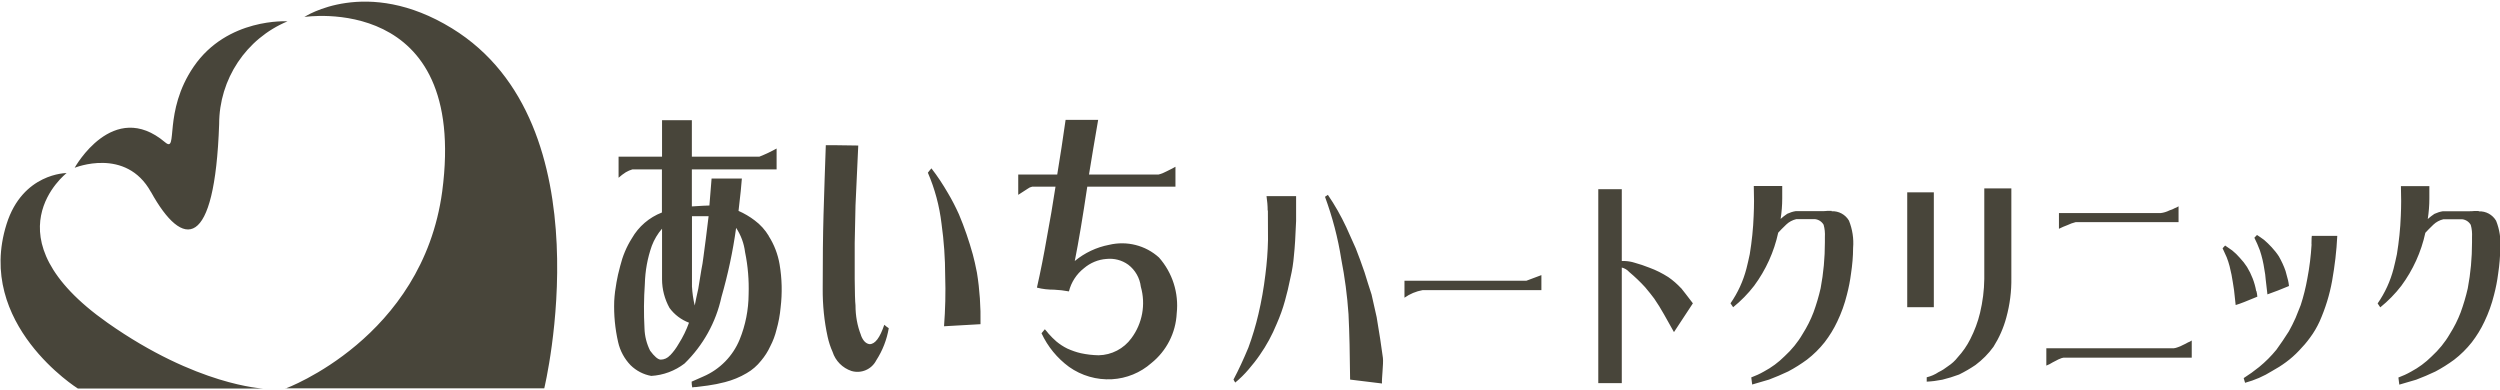
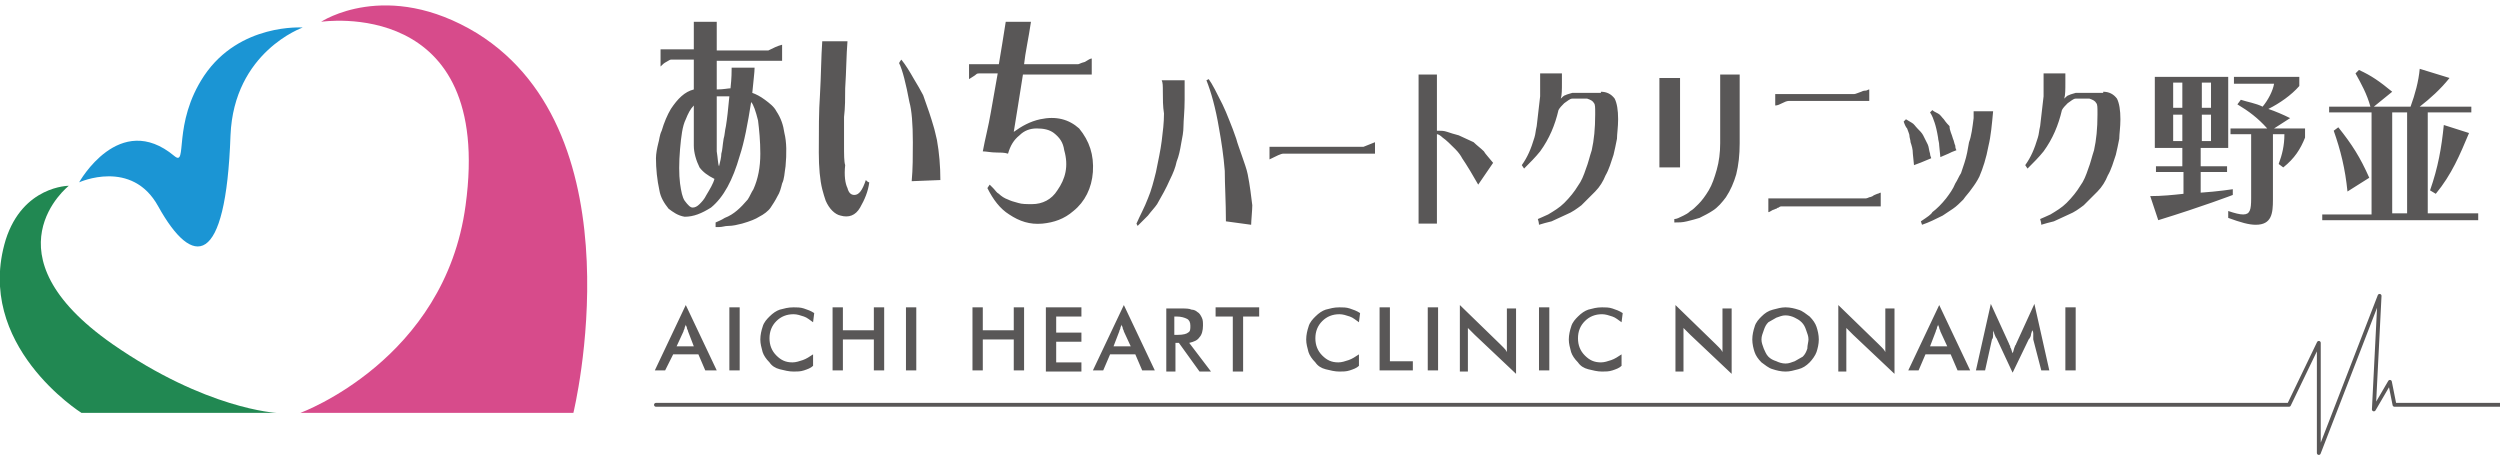
- <svg xmlns="http://www.w3.org/2000/svg" viewBox="0 0 218 34">
-   <path d="M67.03 20.58c.48.75.8 1.59.95 2.47.21 1.24.24 2.51.09 3.76-.06.66-.18 1.31-.36 1.94-.12.5-.3.98-.54 1.44-.21.46-.48.88-.8 1.26-.35.44-.77.81-1.26 1.09-.59.35-1.23.61-1.89.78-.49.13-1 .23-1.5.3-.34.05-.68.09-1.02.13-.07 0-.18 0-.34.03-.03-.17-.05-.33-.05-.5.26-.12.6-.27 1.02-.45a5.97 5.97 0 003.17-3.23c.51-1.25.77-2.59.78-3.93.04-1.24-.06-2.47-.31-3.68a4.91 4.91 0 00-.78-2.12c-.28 2.04-.71 4.05-1.28 6.03-.48 2.21-1.6 4.22-3.22 5.8a5.29 5.29 0 01-2.9 1.08c-.68-.12-1.31-.45-1.8-.93-.54-.56-.92-1.26-1.09-2.02a13.9 13.9 0 01-.34-3.58c.03-.55.1-1.1.2-1.64.07-.4.17-.87.32-1.41.21-.86.55-1.68 1.02-2.42a5.156 5.156 0 012.62-2.25v-3.76h-2.57c-.2.06-.4.14-.58.25-.22.14-.43.3-.63.48v-1.84h3.79v-3.18h2.6v3.18h5.89c.51-.2 1.02-.44 1.5-.71v1.82h-7.39V18c.79-.05 1.31-.08 1.53-.08.09-1.11.15-1.89.19-2.35h2.64c-.03.5-.13 1.45-.29 2.82.5.22.98.5 1.41.83.5.37.91.83 1.23 1.36m-8.61 10.41c.29-.3.54-.64.75-1.01.37-.58.67-1.2.9-1.84-.68-.26-1.27-.7-1.7-1.29-.42-.76-.65-1.62-.65-2.5v-4.41a5 5 0 00-.89 1.49c-.38 1.07-.58 2.19-.61 3.33-.09 1.29-.1 2.59-.03 3.88.02.68.19 1.34.49 1.94.37.5.68.77.92.78.31 0 .61-.14.82-.38m2.93-8.73c.11-.81.26-1.94.43-3.4h-1.45v6.13c.03.56.11 1.12.24 1.66.1-.5.2-.99.31-1.46.07-.4.16-.96.27-1.66.07-.3.13-.72.2-1.26m13.72 6.99c.18.47.43.72.75.76.48 0 .9-.56 1.28-1.69.12.11.25.21.39.3-.17 1-.54 1.95-1.09 2.8a1.84 1.84 0 01-2.16.93c-.78-.26-1.4-.88-1.65-1.67-.19-.42-.33-.86-.43-1.31-.3-1.37-.44-2.78-.43-4.19 0-2.55.02-4.69.07-6.41.07-2.24.13-4.27.2-6.11.35 0 1.29 0 2.83.03-.07 1.56-.15 3.3-.24 5.22-.02 1.08-.05 2.17-.07 3.28v3.15c.01 1.18.03 1.94.07 2.29 0 .89.15 1.77.48 2.6m10.41-.96l-3.17.18c.11-1.46.15-2.93.1-4.39 0-1.53-.11-3.05-.32-4.56-.18-1.53-.58-3.03-1.19-4.44.1-.13.2-.26.31-.38.53.68 1 1.4 1.43 2.14.36.6.68 1.23.97 1.87.48 1.14.88 2.31 1.21 3.5.12.44.24.97.36 1.59.24 1.48.34 2.99.31 4.49m15.56-5.82a6.32 6.32 0 011.55 4.87c-.08 1.7-.89 3.28-2.21 4.34-.95.84-2.17 1.34-3.44 1.41a5.91 5.91 0 01-3.74-1.08 7.604 7.604 0 01-2.4-2.93l.29-.35c.14.15.24.28.32.38.21.24.44.47.68.68.3.25.62.46.97.63.38.17.77.31 1.17.4.51.11 1.03.17 1.55.18a3.62 3.62 0 002.86-1.49 5.15 5.15 0 00.82-4.49c-.09-.76-.49-1.46-1.1-1.92-.55-.4-1.23-.57-1.9-.5-.72.05-1.41.34-1.96.81a3.71 3.71 0 00-1.31 2.02c-.43-.08-.86-.13-1.29-.15-.51 0-1.01-.05-1.5-.18.32-1.41.61-2.88.87-4.39.27-1.43.52-2.9.75-4.41H90a.93.93 0 00-.39.18c-.17.1-.44.28-.82.53v-1.77h3.4c.26-1.56.5-3.15.73-4.77h2.84c-.32 1.83-.58 3.42-.8 4.77h6.06c.25-.06.49-.16.71-.28.41-.2.66-.33.77-.4v1.74h-7.69c-.39 2.62-.75 4.78-1.09 6.48.86-.71 1.89-1.2 2.99-1.41 1.55-.37 3.18.04 4.36 1.11m9.47-4.11c0-.42-.04-.84-.1-1.25h2.58v2.17c-.05 1.3-.11 2.3-.19 3.02-.05.64-.15 1.28-.3 1.91-.15.75-.31 1.42-.48 2.02-.19.7-.44 1.38-.73 2.04-.39.95-.88 1.86-1.47 2.7-.3.44-.63.85-.98 1.26-.35.41-.74.8-1.16 1.14l-.15-.26c.45-.85.88-1.78 1.3-2.79.35-.95.64-1.92.87-2.9.27-1.14.47-2.29.61-3.45.13-1.01.21-2.02.23-3.03 0-.93 0-1.79-.01-2.57m9.49 9.33c.22 1.29.4 2.46.54 3.52.06.5-.12 1.86-.08 2.23l-2.78-.34c-.02-2.2-.06-4.1-.14-5.71-.11-1.6-.32-3.2-.63-4.78-.29-1.86-.77-3.68-1.42-5.45l.25-.17c.61.89 1.14 1.83 1.6 2.81.23.5.51 1.12.83 1.85.26.65.51 1.35.77 2.1.17.57.38 1.22.61 1.93.15.64.3 1.3.45 2m2.41-3.2h10.64l1.31-.49v1.31h-10.36c-.57.1-1.11.33-1.58.66v-1.48zm24.13.64c.19.24.54.68 1.03 1.33l-1.65 2.51-.87-1.55c-.26-.47-.55-.93-.85-1.37-.18-.25-.45-.58-.79-.99-.43-.47-.9-.92-1.39-1.33-.17-.19-.4-.33-.65-.39v10.08h-2.05V16.5h2.05v6.26h.25c.29.01.59.06.87.15.43.12.86.26 1.28.43.58.21 1.13.49 1.65.82.41.28.78.61 1.12.97m13.13-6.71c.62-.03 1.2.29 1.51.82.3.75.43 1.57.36 2.38 0 .75-.07 1.49-.18 2.23-.08.63-.2 1.24-.36 1.85-.2.81-.48 1.59-.84 2.34-.3.64-.67 1.24-1.1 1.8a8.86 8.86 0 01-1.54 1.52c-.52.38-1.07.73-1.64 1.03-.55.26-1.11.5-1.67.71-.49.15-.98.29-1.47.43 0-.06-.03-.27-.08-.62.38-.14.75-.31 1.1-.51.66-.35 1.27-.8 1.8-1.33.62-.57 1.16-1.22 1.58-1.95.38-.6.7-1.23.95-1.89.25-.69.46-1.39.62-2.1.25-1.32.37-2.65.37-3.99v-.47c.02-.36-.01-.72-.11-1.07a.99.99 0 00-.74-.49h-1.65c-.33.08-.63.24-.87.47-.31.3-.55.54-.7.71-.36 1.67-1.08 3.25-2.1 4.63-.53.69-1.15 1.32-1.83 1.87l-.23-.34c.64-.92 1.11-1.95 1.39-3.03.09-.36.19-.78.29-1.26.18-1.11.3-2.23.34-3.35.04-.86.04-1.72.01-2.59h2.48v1.09c0 .6-.05 1.19-.14 1.78.18-.16.37-.31.58-.45.24-.11.49-.19.74-.23h2.33c.12 0 .25 0 .4-.02h.4zm6.59-1.65h2.32v10.02h-2.32V16.77zm6.72-.34h2.36v7.79c.02 1.17-.13 2.34-.44 3.47-.24.9-.62 1.76-1.12 2.55-.44.61-.97 1.14-1.57 1.59-.46.31-.94.59-1.43.83-.48.18-.97.33-1.46.45-.45.09-.91.15-1.36.17v-.38c.37-.09.72-.24 1.03-.45.3-.14.57-.32.83-.52.32-.21.61-.47.84-.77.44-.48.81-1.01 1.1-1.59.37-.73.66-1.49.85-2.29.23-.97.36-1.96.37-2.96v-7.88zm5.41 13.94h11.11c.12-.01.24-.05.35-.09.15-.05.3-.11.44-.19.17-.08.32-.15.45-.23.12-.04.23-.1.33-.17v1.5h-11.19c-.1.01-.2.05-.29.09-.11.04-.22.09-.32.15-.11.05-.22.11-.33.17-.17.11-.36.21-.55.28v-1.52zm11.53-11H181c-.25.06-.49.15-.72.26-.25.09-.5.2-.74.32v-1.37h8.87c.26-.03.52-.11.76-.23.29-.11.44-.17.45-.19.12-.04.24-.1.35-.17v1.36zm6.79 6.01c.04.16.07.32.08.49-.88.37-1.51.62-1.89.73l-.14-1.29c-.07-.47-.14-.92-.22-1.35-.05-.21-.1-.46-.17-.75-.07-.26-.15-.52-.25-.77-.08-.19-.2-.45-.36-.79l.22-.24c.19.13.4.27.62.43.24.19.46.41.66.64.24.25.45.52.63.8.39.64.67 1.36.8 2.1m4.82-4.08c0-.49.02-.73.03-.73h2.22c-.06 1.31-.22 2.62-.45 3.92-.22 1.22-.59 2.41-1.09 3.54-.23.5-.51.98-.84 1.42-.29.4-.61.77-.95 1.12-.35.37-.73.71-1.14 1.01-.39.29-.79.54-1.21.77-.73.46-1.52.8-2.36 1.03l-.12-.41c.47-.3.92-.62 1.35-.97.55-.45 1.05-.95 1.5-1.5.38-.52.74-1.06 1.09-1.61.2-.36.4-.75.59-1.18.16-.4.31-.77.44-1.1.25-.76.44-1.54.58-2.32.19-.98.31-1.98.37-2.98m-2.27 2.32c.07.23.14.5.22.82.03.13.06.29.08.49-.38.15-.7.28-.96.39l-.92.34-.15-1.29c-.02-.3-.06-.6-.12-.9a9.42 9.42 0 00-.39-1.65c-.14-.38-.3-.74-.48-1.1l.23-.24c.19.12.4.27.62.43.23.2.45.41.66.64.23.25.45.52.63.8.23.41.43.83.58 1.27m16.85-5.2c.62-.03 1.2.29 1.51.82.3.75.43 1.57.36 2.38 0 .75-.07 1.49-.18 2.23-.08.63-.2 1.24-.36 1.85-.2.81-.48 1.59-.84 2.34-.3.64-.67 1.24-1.1 1.8a8.86 8.86 0 01-1.54 1.52c-.52.38-1.07.73-1.64 1.03-.55.26-1.11.5-1.67.71-.49.15-.98.29-1.47.43 0-.06-.03-.27-.08-.62.38-.14.75-.31 1.1-.51.66-.35 1.27-.8 1.8-1.33.62-.57 1.16-1.22 1.58-1.95.38-.6.7-1.23.95-1.89.25-.69.46-1.39.62-2.1.25-1.32.37-2.65.37-3.99v-.47c.02-.36-.01-.72-.11-1.07a.99.99 0 00-.74-.49h-1.65c-.33.08-.63.24-.87.47-.31.3-.55.54-.7.71-.36 1.67-1.08 3.25-2.1 4.63-.53.69-1.15 1.32-1.83 1.87l-.23-.34c.64-.92 1.11-1.95 1.39-3.03.09-.36.19-.78.29-1.26.18-1.11.3-2.23.34-3.35.04-.86.04-1.72.01-2.59h2.48v1.09c0 .6-.05 1.19-.14 1.78.18-.16.37-.31.58-.45.24-.11.49-.19.74-.23h2.33c.12 0 .25 0 .4-.02h.39zm-202.99-1.7c2.81 5.08 5.57 5.08 5.95-5.91 0-3.92 2.35-7.45 5.96-8.96 0 0-5.24-.34-8.18 3.95-2.7 3.95-1.32 7.58-2.49 6.6-4.54-3.84-7.89 2.22-7.89 2.22s4.47-1.83 6.65 2.11m9.79 17.14s-5.77-.24-13.57-5.73c-10.71-7.53-3.57-13.06-3.57-13.06s-3.84-.01-5.24 4.46c-2.74 8.72 6.22 14.33 6.22 14.33m18.11 0S36.83 29.5 38.56 16.7C40.86-.74 26.54 1.48 26.54 1.48s5.41-3.59 12.87.99c13.62 8.36 8.05 31.39 8.05 31.39h-22.6z" fill="#48453a" />
+ <svg xmlns="http://www.w3.org/2000/svg" viewBox="0 0 218 40">
+   <path d="M61.5 32.3l-.6-1.4h-2.2l-.7 1.4h-.9l2.7-5.7 2.7 5.7h-1zM59 30.2h1.5l-.5-1.3c0-.1-.1-.2-.1-.3 0-.1-.1-.2-.1-.3 0 .1-.1.2-.1.3 0 .1-.1.2-.1.3l-.6 1.3zm4.6 2.1v-5.5h.9v5.5h-.9zm7.3-4.2c-.3-.2-.5-.4-.8-.5-.3-.1-.6-.2-.9-.2-.6 0-1.1.2-1.5.6-.4.4-.6.9-.6 1.5s.2 1.1.6 1.5c.4.4.8.6 1.4.6.3 0 .6-.1.9-.2.3-.1.6-.3.9-.5v1c-.2.2-.5.3-.8.4-.3.1-.6.1-.9.1-.4 0-.8-.1-1.2-.2-.4-.1-.7-.3-.9-.6-.3-.3-.5-.6-.6-.9-.1-.4-.2-.7-.2-1.1 0-.4.1-.8.2-1.1.1-.4.4-.7.6-.9.3-.3.6-.5.9-.6.4-.1.7-.2 1.2-.2.3 0 .6 0 .9.1.3.1.6.2.9.4l-.1.8zm1.7 4.2v-5.5h.9v2h2.7v-2h.9v5.5h-.9v-2.7h-2.7v2.7h-.9zm6.4 0v-5.5h.9v5.5H79zm5.8 0v-5.5h.9v2h2.7v-2h.9v5.5h-.9v-2.7h-2.7v2.7h-.9zm6.4 0v-5.5h3.1v.8h-2.2V29h2.2v.8h-2.2v1.8h2.2v.8h-3.1zm8.4 0l-.6-1.4h-2.2l-.6 1.4h-.9l2.7-5.7 2.7 5.7h-1.1zm-2.5-2.1h1.5l-.6-1.3c0-.1-.1-.2-.1-.3 0-.1-.1-.2-.1-.3 0 .1-.1.2-.1.3 0 .1-.1.2-.1.3l-.5 1.3zm5.4-.3v2.5h-.8v-5.5h1.3c.4 0 .7 0 .9.1.2 0 .4.1.5.2.2.1.3.3.4.5.1.2.1.4.1.7 0 .4-.1.8-.3 1-.2.3-.5.4-.9.5l1.9 2.5h-1l-1.8-2.5h-.3zm0-.7h.2c.5 0 .8-.1.9-.2.2-.1.2-.3.2-.6s-.1-.5-.3-.6c-.2-.1-.5-.2-.9-.2h-.2v1.6zm5.9-1.6v4.8h-.9v-4.8H106v-.8h3.8v.8h-1.4zm10.1.5c-.3-.2-.5-.4-.8-.5-.3-.1-.6-.2-.9-.2-.6 0-1.1.2-1.5.6-.4.4-.6.9-.6 1.5s.2 1.1.6 1.5c.4.4.8.6 1.4.6.3 0 .6-.1.9-.2.3-.1.6-.3.9-.5v1c-.2.2-.5.3-.8.4-.3.1-.6.1-.9.1-.4 0-.8-.1-1.2-.2-.4-.1-.7-.3-.9-.6-.3-.3-.5-.6-.6-.9-.1-.4-.2-.7-.2-1.1 0-.4.1-.8.2-1.1.1-.4.4-.7.6-.9.3-.3.6-.5.9-.6.4-.1.7-.2 1.2-.2.3 0 .6 0 .9.1.3.1.6.2.9.4l-.1.8zm1.8 4.2v-5.5h.9v4.7h2v.8h-2.9zm4.2 0v-5.5h.9v5.5h-.9zm2.8 0v-5.7l3.5 3.4.3.3c.1.1.2.2.3.4v-3.8h.8v5.7l-3.6-3.4-.3-.3-.3-.3v3.8h-.7zm6.9 0v-5.5h.9v5.5h-.9zm7.2-4.2c-.3-.2-.5-.4-.8-.5-.3-.1-.6-.2-.9-.2-.6 0-1.1.2-1.5.6-.4.4-.6.9-.6 1.5s.2 1.1.6 1.5c.4.4.8.6 1.4.6.3 0 .6-.1.9-.2.3-.1.6-.3.9-.5v1c-.2.2-.5.3-.8.4-.3.1-.6.1-.9.1-.4 0-.8-.1-1.2-.2-.4-.1-.7-.3-.9-.6-.3-.3-.5-.6-.6-.9-.1-.4-.2-.7-.2-1.1 0-.4.1-.8.2-1.1.1-.4.4-.7.6-.9.3-.3.6-.5.9-.6.4-.1.7-.2 1.2-.2.3 0 .6 0 .9.1.3.1.6.2.9.4l-.1.8zm4.7 4.2v-5.7l3.5 3.4.3.3c.1.1.2.2.3.4v-3.8h.8v5.7l-3.6-3.4-.3-.3-.3-.3v3.8h-.7zm12.5-2.7c0 .4-.1.8-.2 1.1-.1.3-.4.7-.6.9-.3.3-.6.5-1 .6-.4.1-.7.2-1.1.2-.4 0-.8-.1-1.1-.2-.4-.1-.7-.4-1-.6-.3-.3-.5-.6-.6-.9-.1-.3-.2-.7-.2-1.1 0-.4.1-.8.2-1.1.1-.4.4-.7.6-.9.3-.3.6-.5 1-.6.4-.1.7-.2 1.1-.2.4 0 .8.1 1.1.2.4.1.7.4 1 .6.3.3.5.6.6.9.1.3.2.7.2 1.1zm-.9 0c0-.3-.1-.5-.2-.8-.1-.3-.2-.5-.4-.7-.2-.2-.4-.3-.6-.4-.2-.1-.5-.2-.8-.2-.3 0-.5.1-.8.2-.2.1-.5.3-.7.4-.2.2-.3.4-.4.7-.1.3-.2.5-.2.8 0 .3.1.5.2.8.1.2.2.5.4.7.2.2.4.3.7.4.2.1.5.2.8.2.3 0 .5-.1.8-.2.2-.1.5-.3.7-.4.2-.2.3-.4.4-.7 0-.3.1-.6.1-.8zm2.6 2.7v-5.7l3.5 3.4.3.3c.1.1.2.2.3.4v-3.8h.8v5.7l-3.6-3.4-.3-.3-.3-.3v3.8h-.7zm10.4 0l-.6-1.4h-2.2l-.6 1.4h-.9l2.7-5.7 2.7 5.7h-1.1zm-2.4-2.1h1.5l-.6-1.3c0-.1-.1-.2-.1-.3 0-.1-.1-.2-.1-.3 0 .1-.1.2-.1.3 0 .1-.1.2-.1.3l-.5 1.3zm9-.6v-.4c0-.2 0-.3-.1-.4 0 .1-.1.3-.1.4 0 .1-.1.3-.2.4l-1.4 2.9-1.4-3c-.1-.1-.1-.2-.2-.4 0-.1-.1-.2-.1-.3v.4c0 .1 0 .3-.1.4l-.6 2.7h-.8l1.3-5.8 1.6 3.5c0 .1.1.1.1.3.1.1.1.3.2.5.1-.2.1-.4.2-.6 0-.1.1-.1.1-.2l1.6-3.5 1.3 5.8h-.7l-.7-2.7zm2.8 2.7v-5.5h.9v5.5h-.9zM67.7 9.7c.4.6.6 1.2.7 1.9.2.8.2 1.8.1 2.9-.1.6-.1 1.1-.3 1.5-.1.4-.2.8-.4 1.1-.2.4-.4.7-.6 1-.2.3-.6.6-1 .8-.3.2-.8.4-1.5.6-.4.1-.8.2-1.2.2-.3 0-.5.1-.8.1h-.3v-.4c.2-.1.5-.2.8-.4.8-.3 1.4-.9 2-1.6.2-.3.3-.6.5-.9.4-.9.6-1.9.6-3.1 0-1.1-.1-2.1-.2-2.9-.2-.8-.4-1.4-.6-1.6-.3 1.9-.6 3.5-1 4.7-.6 2.1-1.4 3.6-2.5 4.5-.8.5-1.5.8-2.3.8-.6-.1-1-.4-1.4-.7-.4-.5-.7-1-.8-1.6-.2-.9-.3-1.9-.3-2.8 0-.4.1-.9.2-1.3.1-.3.1-.7.3-1.1.2-.7.5-1.4.8-1.9.6-.9 1.2-1.5 2-1.7V5.2h-2c-.1 0-.2.1-.4.2s-.3.2-.5.4V4.3h2.9V1.9h2v2.5H67c.4-.2.8-.4 1.2-.5v1.4h-5.7v2.5c.6 0 1-.1 1.2-.1.1-.9.1-1.5.1-1.8h2c0 .4-.1 1.1-.2 2.2.3.1.7.3 1.1.6.4.3.8.6 1 1zM61 17.8c.2-.2.4-.4.6-.8.3-.5.6-1 .7-1.4-.6-.3-1-.6-1.3-1-.3-.6-.5-1.3-.5-1.9V9.2c-.3.3-.5.7-.7 1.2-.3.6-.4 1.5-.5 2.6-.1 1.2-.1 2.2 0 3 .1.7.2 1.2.4 1.5.3.4.5.6.7.6.2 0 .4-.1.6-.3zm2.3-6.8c.1-.6.2-1.5.3-2.6h-1.1v4.8c.1.6.1 1.1.2 1.3.1-.4.2-.8.2-1.1.1-.3.1-.7.2-1.3.1-.3.1-.7.2-1.1zm10.6 5.4c.1.4.3.6.6.6.4 0 .7-.4 1-1.3.1.1.2.2.3.2-.1.8-.4 1.5-.8 2.2-.4.7-1 .9-1.7.7-.5-.1-1-.6-1.3-1.3-.1-.3-.2-.6-.3-1-.2-.8-.3-1.9-.3-3.2 0-2 0-3.6.1-5 .1-1.7.1-3.3.2-4.7h2.2c-.1 1.2-.1 2.6-.2 4.1 0 .8 0 1.7-.1 2.5v2.4c0 .9 0 1.5.1 1.8-.1.9 0 1.6.2 2zm8.1-.7l-2.5.1c.1-1.1.1-2.2.1-3.4 0-1.6-.1-2.8-.3-3.5-.3-1.6-.6-2.8-.9-3.4.1-.2.2-.3.2-.3.4.5.7 1 1.1 1.7.3.5.6 1 .8 1.4.4 1.1.7 2 .9 2.7.1.3.2.8.3 1.2.2 1.1.3 2.3.3 3.5zm12.1-4.5c.9 1.1 1.3 2.3 1.2 3.8-.1 1.4-.7 2.6-1.7 3.4-.8.7-1.7 1-2.7 1.1-1.1.1-2-.2-2.9-.8-.8-.5-1.4-1.3-1.9-2.3l.2-.3.3.3c.2.2.3.4.5.5.2.2.5.4.8.5.2.1.5.2.9.3.3.1.7.1 1.2.1.9 0 1.7-.4 2.2-1.2.7-1 1-2.1.6-3.5-.1-.7-.4-1.1-.9-1.5-.4-.3-.9-.4-1.5-.4s-1.1.2-1.5.6c-.5.4-.8.9-1 1.6-.3-.1-.7-.1-1-.1-.5 0-.9-.1-1.2-.1.2-1.1.5-2.2.7-3.4.2-1.1.4-2.3.6-3.4h-1.6c-.1 0-.2 0-.3.1-.1.1-.3.2-.6.4V5.6h2.6c.2-1.2.4-2.4.6-3.7h2.2c-.2 1.4-.5 2.7-.6 3.7H94c.1 0 .2-.1.6-.2.3-.2.5-.3.6-.3v1.4h-6c-.3 2-.6 3.7-.8 5 .7-.5 1.4-.9 2.3-1.1 1.4-.3 2.5 0 3.4.8zm7.3-3.2c0-.5 0-.8-.1-1h2v1.7c0 1-.1 1.8-.1 2.3 0 .5-.1 1-.2 1.5-.1.6-.2 1.1-.4 1.6-.1.5-.3 1-.6 1.6-.3.7-.7 1.4-1.1 2.1-.2.3-.5.6-.8 1l-.9.9-.1-.2c.3-.7.7-1.4 1-2.2.3-.7.5-1.5.7-2.3.2-1 .4-1.9.5-2.7.1-.8.2-1.6.2-2.4-.1-.6-.1-1.3-.1-1.9zm7.4 7.2c.2 1 .3 1.9.4 2.7 0 .4-.1 1.4-.1 1.7l-2.2-.3c0-1.7-.1-3.2-.1-4.4-.1-1.3-.3-2.6-.5-3.7-.3-1.8-.7-3.2-1.1-4.2l.2-.1c.3.4.7 1.2 1.2 2.2.2.4.4.9.6 1.4.2.5.4 1 .6 1.6.1.4.3.9.5 1.5s.4 1.1.5 1.6zm1.8-2.4h8.3l1-.4v1h-8c-.2 0-.6.2-1.2.5v-1.1zm18.8.4c.1.2.4.5.8 1l-1.3 1.9-.7-1.2c-.3-.5-.5-.8-.7-1.1-.1-.2-.3-.5-.6-.8-.4-.4-.8-.8-1.1-1-.2-.2-.4-.3-.5-.3v7.8h-1.6v-13h1.6v4.9h.2c.2 0 .4 0 .7.1.3.1.6.2 1 .3.4.2.9.4 1.3.6.3.3.6.5.9.8zM139.6 8c.5 0 .9.2 1.2.6.2.4.3 1 .3 1.8 0 .7-.1 1.3-.1 1.7-.1.5-.2 1-.3 1.4-.2.6-.4 1.3-.7 1.8-.2.5-.5 1-.9 1.4l-1.2 1.2c-.4.3-.8.6-1.3.8-.4.2-.9.4-1.3.6-.4.1-.8.2-1.1.3 0 0 0-.2-.1-.5.2-.1.5-.2.9-.4.5-.3 1-.6 1.4-1 .5-.5.9-1 1.2-1.5.3-.4.5-.9.7-1.5.2-.5.3-1 .5-1.6.2-.9.3-1.9.3-3.1v-.2c0-.4 0-.7-.1-.8-.1-.2-.3-.3-.6-.4h-1.3c-.2 0-.4.2-.7.4-.2.2-.4.4-.5.6-.3 1.3-.8 2.5-1.6 3.6-.4.5-.9 1-1.4 1.5l-.2-.3c.5-.7.8-1.4 1.1-2.4.1-.3.1-.6.2-1 .1-.9.2-1.7.3-2.6v-2h1.9v.8c0 .6 0 1.1-.1 1.4.1-.1.3-.3.4-.3.2-.1.3-.1.6-.2h2.5zm5.1-1.2h1.8v7.8h-1.8V6.8zm5.2-.3h1.8v6c0 1-.1 1.9-.3 2.7-.2.7-.5 1.4-.9 2-.3.4-.7.9-1.2 1.2-.3.2-.7.4-1.1.6-.3.1-.7.2-1.1.3-.4.1-.7.1-1.1.1v-.3c.2 0 .4-.1.8-.3.2-.1.4-.2.6-.4.2-.1.4-.3.7-.6.3-.3.6-.7.9-1.2.3-.5.5-1.1.7-1.8.2-.7.3-1.5.3-2.3v-6zm4.2 10.8h8.6s.1 0 .3-.1c0 0 .1 0 .3-.1.1-.1.2-.1.4-.2.1 0 .2-.1.3-.1V18h-8.7s-.1 0-.2.1c0 0-.1 0-.2.1-.1 0-.2.1-.3.1-.2.1-.3.2-.4.2v-1.2zm8.9-8.5h-7c-.2 0-.4.1-.6.2-.2.1-.4.2-.6.2v-1h6.9c.1 0 .3-.1.6-.2.2-.1.3-.1.4-.1.1 0 .2-.1.3-.1v1zm5.3 4.6c0 .2.1.3.1.4-.7.3-1.2.5-1.5.6l-.1-1c0-.4-.1-.7-.2-1 0-.2-.1-.4-.1-.6 0-.1-.1-.3-.2-.6-.1-.1-.2-.3-.3-.6l.2-.2c.2.1.3.2.5.3.2.1.3.3.5.5s.4.4.5.6l.4.8c.1.2.1.5.2.8zm3.8-3.1v-.6h1.7c-.1 1.1-.2 2.2-.4 3-.2 1.1-.5 2-.8 2.7-.2.4-.4.7-.7 1.1-.2.3-.5.6-.7.9-.3.3-.6.6-.9.8l-.9.6c-.6.3-1.2.6-1.8.8l-.1-.3c.6-.4.9-.6 1-.8.4-.3.8-.7 1.2-1.2.3-.4.6-.8.8-1.3.2-.3.3-.6.5-.9l.3-.9c.2-.6.3-1.2.4-1.8.2-.5.3-1.3.4-2.1zm-1.8 1.8c.1.2.1.4.2.6 0 .1 0 .2.1.4-.3.1-.5.2-.7.3l-.7.3-.1-1c0-.3-.1-.5-.1-.7-.1-.6-.2-1-.3-1.3-.1-.3-.2-.6-.4-.9l.2-.2c.1.1.3.2.5.3.2.1.3.3.5.5.2.3.4.5.5.6 0 .4.2.7.3 1.1zM183.4 8c.5 0 .9.2 1.2.6.2.4.3 1 .3 1.8 0 .7-.1 1.3-.1 1.7-.1.5-.2 1-.3 1.4-.2.6-.4 1.3-.7 1.8-.2.5-.5 1-.9 1.4l-1.2 1.2c-.4.3-.8.6-1.3.8-.4.2-.9.4-1.3.6-.4.1-.8.2-1.1.3 0 0 0-.2-.1-.5.2-.1.5-.2.9-.4.5-.3 1-.6 1.4-1 .5-.5.9-1 1.2-1.5.3-.4.5-.9.7-1.5.2-.5.3-1 .5-1.6.2-.9.3-1.9.3-3.1v-.2c0-.4 0-.7-.1-.8-.1-.2-.3-.3-.6-.4H181c-.2 0-.4.2-.7.4-.2.2-.4.4-.5.6-.3 1.3-.8 2.5-1.6 3.6-.4.5-.9 1-1.4 1.5l-.2-.3c.5-.7.8-1.4 1.1-2.4.1-.3.1-.6.2-1 .1-.9.2-1.7.3-2.6v-2h1.9v.8c0 .6 0 1.1-.1 1.4.1-.1.3-.3.4-.3.2-.1.3-.1.6-.2h2.4zm11.3 9s-2.6 1-6.5 2.2l-.7-2.1c1 0 2-.1 2.9-.2V15H188v-.5h2.3v-1.6h-2.4V6.7h6.4v6.2h-2.4v1.6h2.3v.5h-2.3v1.8c1.5-.1 2.8-.3 2.8-.3v.5zm-4.4-9.8h-.8v2.2h.8V7.2zm0 2.8h-.8v2.3h.8V10zm2.5-2.8h-.8v2.2h.8V7.2zm0 2.8h-.8v2.3h.8V10zm3.6 1.7h-1.9v-.5h3.2c-.8-.9-1.6-1.5-2.6-2.1l.3-.4c.6.2 1.3.3 1.9.6.5-.6.9-1.4 1-2h-3.5v-.6h5.7v.8c-.7.8-1.7 1.5-2.7 2 .6.2 1.3.5 1.9.8l-1.4.9h2.7v.8c-.4 1-.9 1.8-1.9 2.6l-.4-.3c.3-.8.5-1.6.5-2.6h-1v5.7c0 1.2-.1 2.2-1.5 2.2-.6 0-1.3-.2-2.4-.6v-.6c.6.2 1 .3 1.3.3.6 0 .7-.4.7-1.4v-5.6zm6.1 7.5v-.5h4.3V9.8h-3.7v-.5h3.6c-.3-1.1-.8-2-1.3-2.9l.3-.3c1.1.5 1.8 1 2.9 1.9L207 9.3h3.2c.4-1.1.7-2.2.8-3.3l2.6.8c-.8 1-1.7 1.8-2.6 2.5h4.5v.5h-3.8v8.8h4.4v.6h-13.6zm2.2-2.5c-.2-2-.6-3.6-1.2-5.3l.4-.3c1.2 1.5 1.9 2.6 2.7 4.4l-1.9 1.2zm5.2-6.9h-1.3v8.8h1.3V9.8zm2 6.8c.7-2 1-3.7 1.2-5.7l2.2.7c-.8 1.9-1.5 3.6-2.9 5.3l-.5-.3z" fill="#595757" />
+   <path d="M57.2 35.3h142.4m0 0l2.6-5.4m0 9.6v-9.6m0 9.6l5.3-13.7m-.5 9.9l.5-9.9m.9 7.5l-1.4 2.4m1.4-2.4l.4 2m0 0h9.2" fill="none" stroke="#595757" stroke-width=".337" stroke-linecap="round" stroke-linejoin="round" stroke-miterlimit="10" />
+   <path d="M13.8 18c3 5.4 5.9 5.4 6.3-6.2.3-7.3 6.3-9.4 6.3-9.4s-5.5-.4-8.6 4.2c-2.8 4.2-1.4 8-2.6 7-4.8-4-8.3 2.3-8.3 2.3s4.6-2.1 6.9 2.1" fill="#1b95d4" />
+   <path d="M24.1 36s-6.1-.3-14.3-6C-1.5 22.1 6 16.2 6 16.2s-4 0-5.5 4.7C-2.3 30.1 7.1 36 7.1 36" fill="#218852" />
+   <path d="M26.2 36s12.6-4.6 14.4-18.1C43.1-.4 28 1.9 28 1.9s5.7-3.8 13.6 1C55.9 11.8 50 36 50 36H26.2z" fill="#d74b8b" />
</svg>
